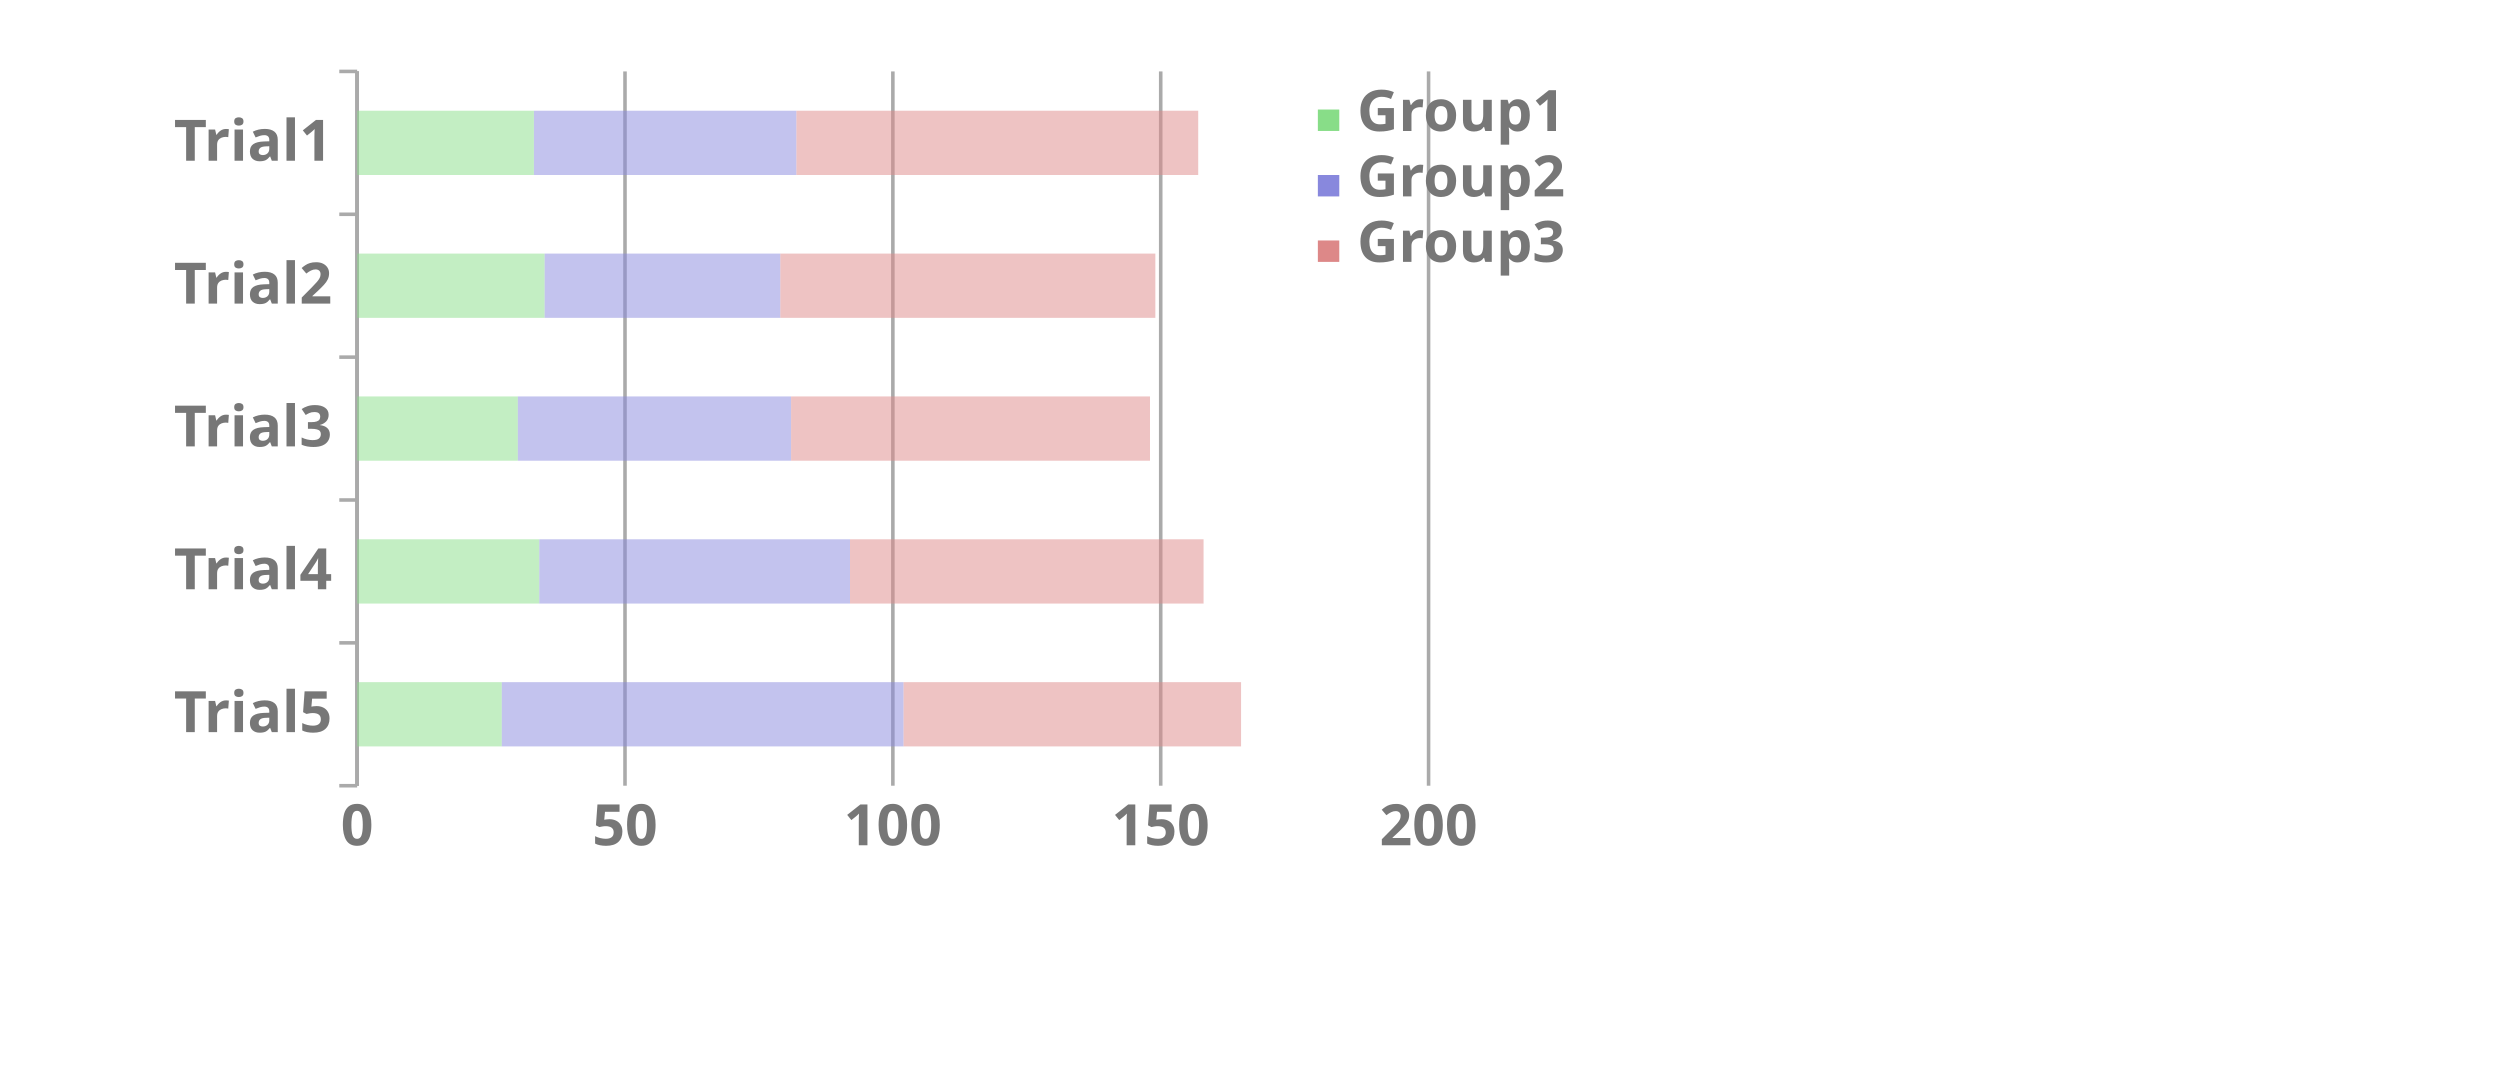
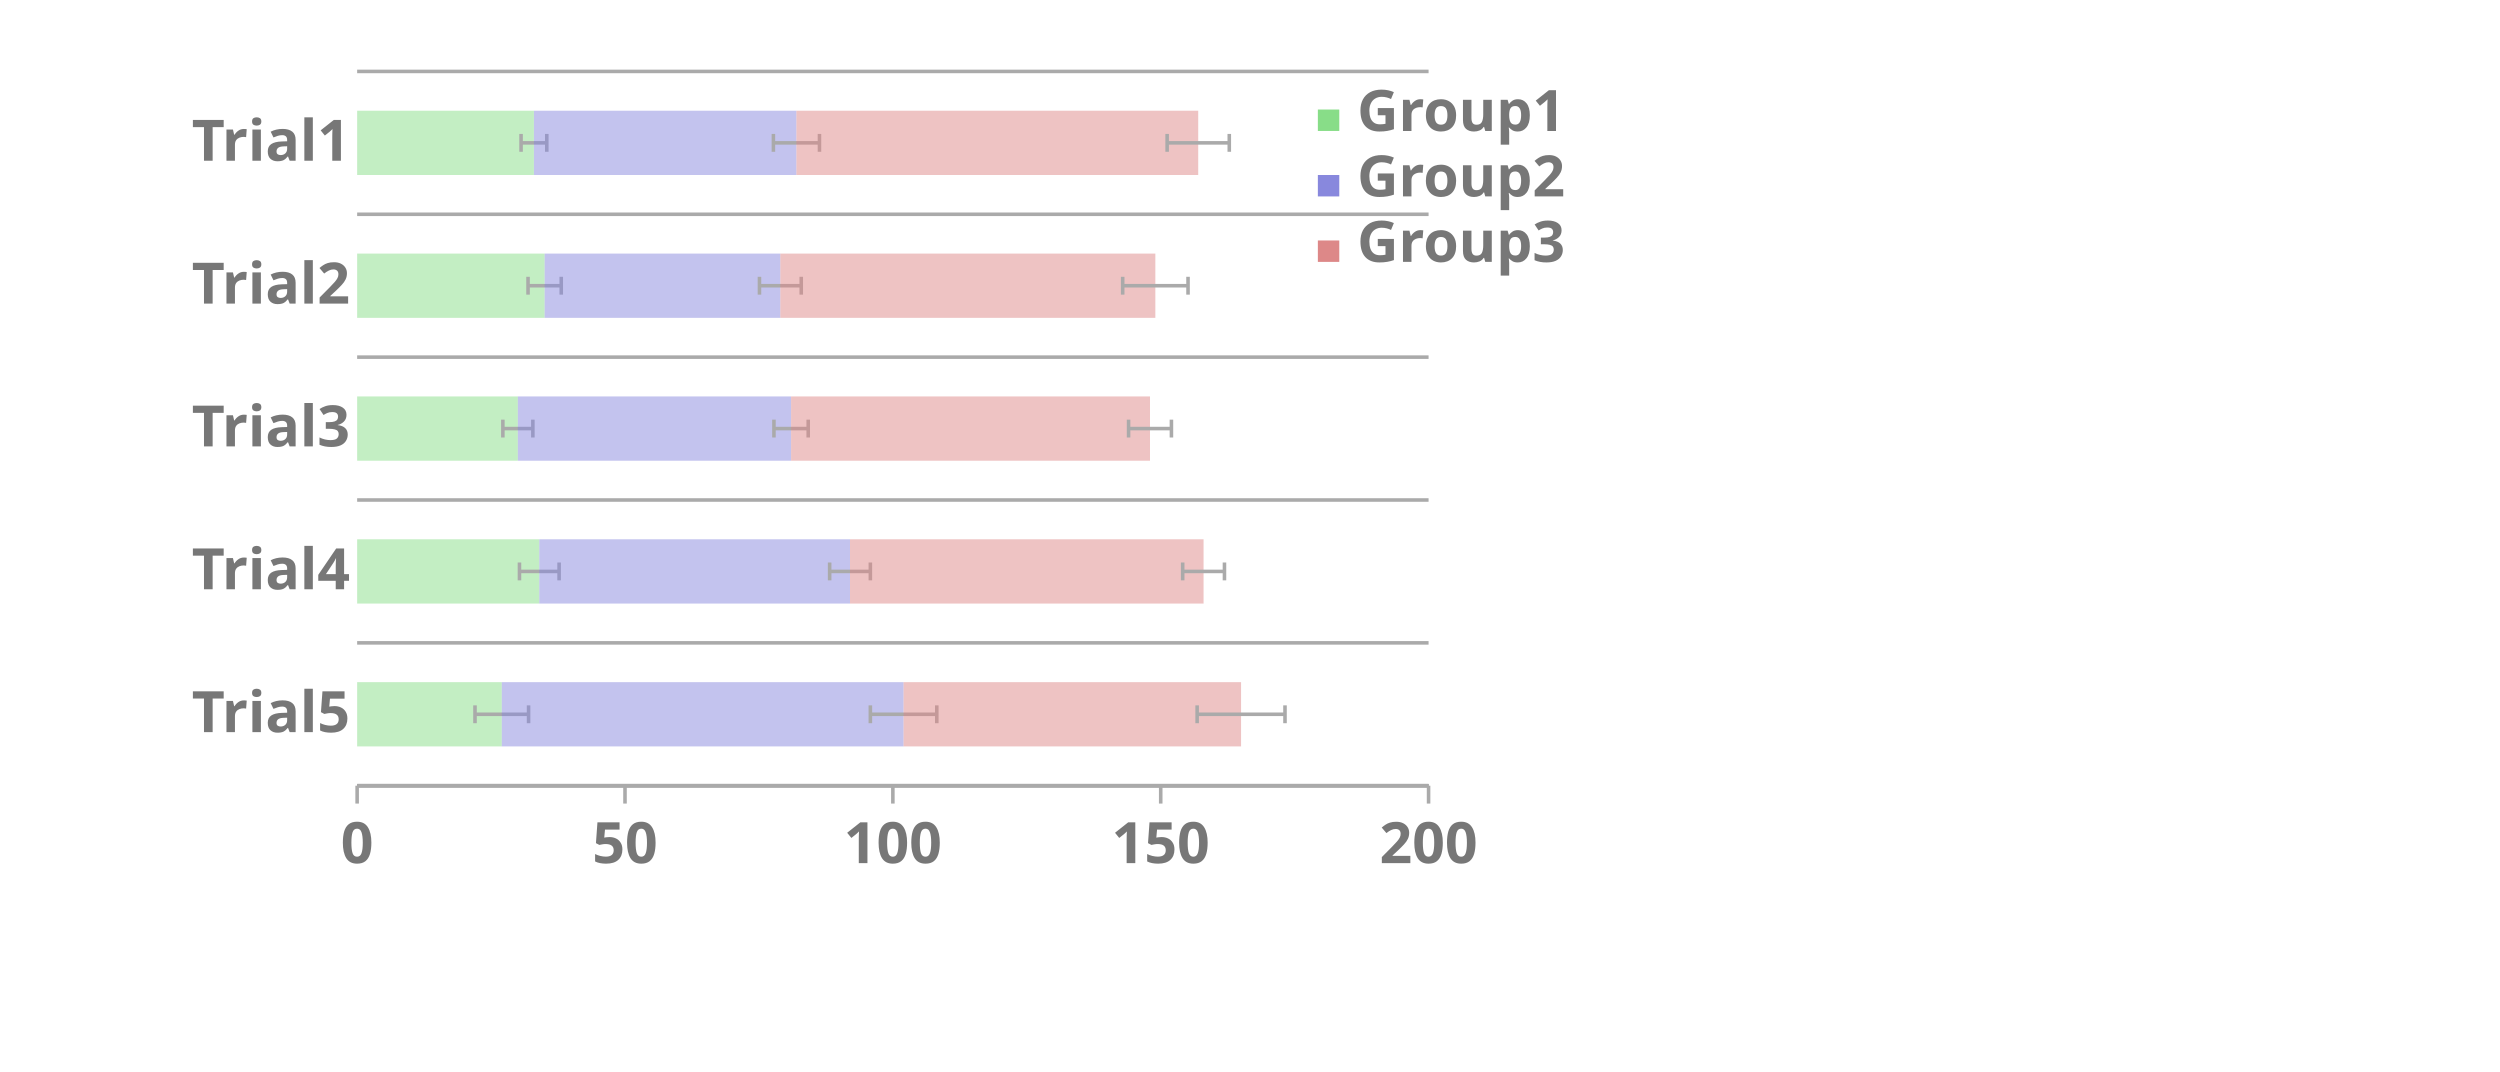
<svg xmlns="http://www.w3.org/2000/svg" width="700" height="300">
-   <polyline points="100,220 100,20" stroke="#aaa" />
-   <polyline points="100,20 100,220" stroke="#aaa" />
-   <polyline points="100,20 95,20" stroke="#aaa" />
-   <polyline points="100,60 95,60" stroke="#aaa" />
-   <polyline points="100,100 95,100" stroke="#aaa" />
-   <polyline points="100,140 95,140" stroke="#aaa" />
-   <polyline points="100,180 95,180" stroke="#aaa" />
-   <polyline points="100,220 95,220" stroke="#aaa" />
-   <text x="93" y="45" style="font-family: sans-serif; font-weight: bold;" font-size="12pt" fill="#777" text-anchor="end">Trial1</text>
-   <text x="93" y="85" style="font-family: sans-serif; font-weight: bold;" font-size="12pt" fill="#777" text-anchor="end">Trial2</text>
-   <text x="93" y="125" style="font-family: sans-serif; font-weight: bold;" font-size="12pt" fill="#777" text-anchor="end">Trial3</text>
-   <text x="93" y="165" style="font-family: sans-serif; font-weight: bold;" font-size="12pt" fill="#777" text-anchor="end">Trial4</text>
-   <text x="93" y="205" style="font-family: sans-serif; font-weight: bold;" font-size="12pt" fill="#777" text-anchor="end">Trial5</text>
-   <polyline points="100,220 100,20" stroke="#aaa" />
-   <polyline points="175,220 175,20" stroke="#aaa" />
-   <polyline points="250,220 250,20" stroke="#aaa" />
-   <polyline points="325,220 325,20" stroke="#aaa" />
-   <polyline points="400,220 400,20" stroke="#aaa" />
-   <text x="100" y="236.67" style="font-family: sans-serif; font-weight: bold;" font-size="12pt" fill="#777" text-anchor="middle">0</text>
-   <text x="175" y="236.67" style="font-family: sans-serif; font-weight: bold;" font-size="12pt" fill="#777" text-anchor="middle">50</text>
-   <text x="250" y="236.67" style="font-family: sans-serif; font-weight: bold;" font-size="12pt" fill="#777" text-anchor="middle">100</text>
-   <text x="325" y="236.67" style="font-family: sans-serif; font-weight: bold;" font-size="12pt" fill="#777" text-anchor="middle">150</text>
-   <text x="400" y="236.67" style="font-family: sans-serif; font-weight: bold;" font-size="12pt" fill="#777" text-anchor="middle">200</text>
+   <polyline points="100,220 400,220" stroke="#aaa" />
+   <polyline points="400,220 100,220" stroke="#aaa" />
+   <polyline points="100,220 100,225" stroke="#aaa" />
+   <polyline points="175,220 175,225" stroke="#aaa" />
+   <polyline points="250,220 250,225" stroke="#aaa" />
+   <polyline points="325,220 325,225" stroke="#aaa" />
+   <polyline points="400,220 400,225" stroke="#aaa" />
+   <text x="100" y="241.67" style="font-family: sans-serif; font-weight: bold;" font-size="12pt" fill="#777" text-anchor="middle">0</text>
+   <text x="175" y="241.67" style="font-family: sans-serif; font-weight: bold;" font-size="12pt" fill="#777" text-anchor="middle">50</text>
+   <text x="250" y="241.67" style="font-family: sans-serif; font-weight: bold;" font-size="12pt" fill="#777" text-anchor="middle">100</text>
+   <text x="325" y="241.67" style="font-family: sans-serif; font-weight: bold;" font-size="12pt" fill="#777" text-anchor="middle">150</text>
+   <text x="400" y="241.67" style="font-family: sans-serif; font-weight: bold;" font-size="12pt" fill="#777" text-anchor="middle">200</text>
+   <polyline points="100,20 400,20" stroke="#aaa" />
+   <polyline points="100,60 400,60" stroke="#aaa" />
+   <polyline points="100,100 400,100" stroke="#aaa" />
+   <polyline points="100,140 400,140" stroke="#aaa" />
+   <polyline points="100,180 400,180" stroke="#aaa" />
+   <polyline points="100,220 400,220" stroke="#aaa" />
+   <text x="98" y="45" style="font-family: sans-serif; font-weight: bold;" font-size="12pt" fill="#777" text-anchor="end">Trial1</text>
+   <text x="98" y="85" style="font-family: sans-serif; font-weight: bold;" font-size="12pt" fill="#777" text-anchor="end">Trial2</text>
+   <text x="98" y="125" style="font-family: sans-serif; font-weight: bold;" font-size="12pt" fill="#777" text-anchor="end">Trial3</text>
+   <text x="98" y="165" style="font-family: sans-serif; font-weight: bold;" font-size="12pt" fill="#777" text-anchor="end">Trial4</text>
+   <text x="98" y="205" style="font-family: sans-serif; font-weight: bold;" font-size="12pt" fill="#777" text-anchor="end">Trial5</text>
  <rect x="100.0" y="31" width="49.50" height="18" fill="#8d8" opacity="0.5" />
+   <polyline points="145.90,40 153.10,40" stroke="#aaa" />
+   <polyline points="145.90,42.50 145.90,37.50" stroke="#aaa" />
+   <polyline points="153.10,42.50 153.10,37.50" stroke="#aaa" />
  <rect x="149.5" y="31" width="73.50" height="18" fill="#88d" opacity="0.5" />
+   <polyline points="216.55,40 229.45,40" stroke="#aaa" />
+   <polyline points="216.55,42.50 216.55,37.50" stroke="#aaa" />
+   <polyline points="229.45,42.50 229.45,37.50" stroke="#aaa" />
  <rect x="223.0" y="31" width="112.50" height="18" fill="#d88" opacity="0.5" />
+   <polyline points="326.80,40 344.20,40" stroke="#aaa" />
+   <polyline points="326.80,42.50 326.80,37.50" stroke="#aaa" />
+   <polyline points="344.20,42.50 344.20,37.50" stroke="#aaa" />
  <rect x="100.0" y="71" width="52.50" height="18" fill="#8d8" opacity="0.5" />
+   <polyline points="147.85,80 157.15,80" stroke="#aaa" />
+   <polyline points="147.85,82.50 147.85,77.50" stroke="#aaa" />
+   <polyline points="157.15,82.50 157.15,77.50" stroke="#aaa" />
  <rect x="152.5" y="71" width="66" height="18" fill="#88d" opacity="0.5" />
+   <polyline points="212.65,80 224.35,80" stroke="#aaa" />
+   <polyline points="212.65,82.50 212.65,77.50" stroke="#aaa" />
+   <polyline points="224.35,82.50 224.35,77.50" stroke="#aaa" />
  <rect x="218.5" y="71" width="105" height="18" fill="#d88" opacity="0.5" />
+   <polyline points="314.35,80 332.65,80" stroke="#aaa" />
+   <polyline points="314.35,82.50 314.35,77.50" stroke="#aaa" />
+   <polyline points="332.65,82.50 332.65,77.50" stroke="#aaa" />
  <rect x="100.0" y="111" width="45" height="18" fill="#8d8" opacity="0.5" />
+   <polyline points="140.80,120 149.20,120" stroke="#aaa" />
+   <polyline points="140.80,122.50 140.80,117.50" stroke="#aaa" />
+   <polyline points="149.20,122.50 149.20,117.50" stroke="#aaa" />
  <rect x="145.0" y="111" width="76.50" height="18" fill="#88d" opacity="0.5" />
+   <polyline points="216.70,120 226.30,120" stroke="#aaa" />
+   <polyline points="216.70,122.50 216.70,117.50" stroke="#aaa" />
+   <polyline points="226.30,122.50 226.30,117.50" stroke="#aaa" />
  <rect x="221.5" y="111" width="100.50" height="18" fill="#d88" opacity="0.5" />
+   <polyline points="316,120 328,120" stroke="#aaa" />
+   <polyline points="316,122.50 316,117.50" stroke="#aaa" />
+   <polyline points="328,122.50 328,117.50" stroke="#aaa" />
  <rect x="100.0" y="151" width="51" height="18" fill="#8d8" opacity="0.5" />
+   <polyline points="145.45,160 156.55,160" stroke="#aaa" />
+   <polyline points="145.45,162.50 145.45,157.50" stroke="#aaa" />
+   <polyline points="156.55,162.50 156.55,157.50" stroke="#aaa" />
  <rect x="151.0" y="151" width="87" height="18" fill="#88d" opacity="0.5" />
+   <polyline points="232.30,160 243.70,160" stroke="#aaa" />
+   <polyline points="232.30,162.50 232.30,157.50" stroke="#aaa" />
+   <polyline points="243.70,162.50 243.70,157.50" stroke="#aaa" />
  <rect x="238.0" y="151" width="99" height="18" fill="#d88" opacity="0.5" />
+   <polyline points="331.15,160 342.85,160" stroke="#aaa" />
+   <polyline points="331.15,162.50 331.15,157.50" stroke="#aaa" />
+   <polyline points="342.85,162.50 342.85,157.50" stroke="#aaa" />
  <rect x="100.0" y="191" width="40.50" height="18" fill="#8d8" opacity="0.5" />
+   <polyline points="133,200 148,200" stroke="#aaa" />
+   <polyline points="133,202.50 133,197.50" stroke="#aaa" />
+   <polyline points="148,202.50 148,197.50" stroke="#aaa" />
  <rect x="140.5" y="191" width="112.50" height="18" fill="#88d" opacity="0.5" />
+   <polyline points="243.70,200 262.30,200" stroke="#aaa" />
+   <polyline points="243.70,202.50 243.70,197.50" stroke="#aaa" />
+   <polyline points="262.30,202.50 262.30,197.50" stroke="#aaa" />
  <rect x="253.0" y="191" width="94.50" height="18" fill="#d88" opacity="0.5" />
+   <polyline points="335.20,200 359.80,200" stroke="#aaa" />
+   <polyline points="335.20,202.50 335.20,197.50" stroke="#aaa" />
+   <polyline points="359.80,202.50 359.80,197.50" stroke="#aaa" />
  <rect x="369.0" y="30.67" width="6" height="6" fill="#8d8" />
  <text x="380" y="36.67" style="font-family: sans-serif; font-weight: bold;" font-size="12pt" fill="#777">Group1</text>
  <rect x="369.0" y="49" width="6" height="6" fill="#88d" />
  <text x="380" y="55" style="font-family: sans-serif; font-weight: bold;" font-size="12pt" fill="#777">Group2</text>
  <rect x="369.0" y="67.33" width="6" height="6" fill="#d88" />
  <text x="380" y="73.33" style="font-family: sans-serif; font-weight: bold;" font-size="12pt" fill="#777">Group3</text>
</svg>
